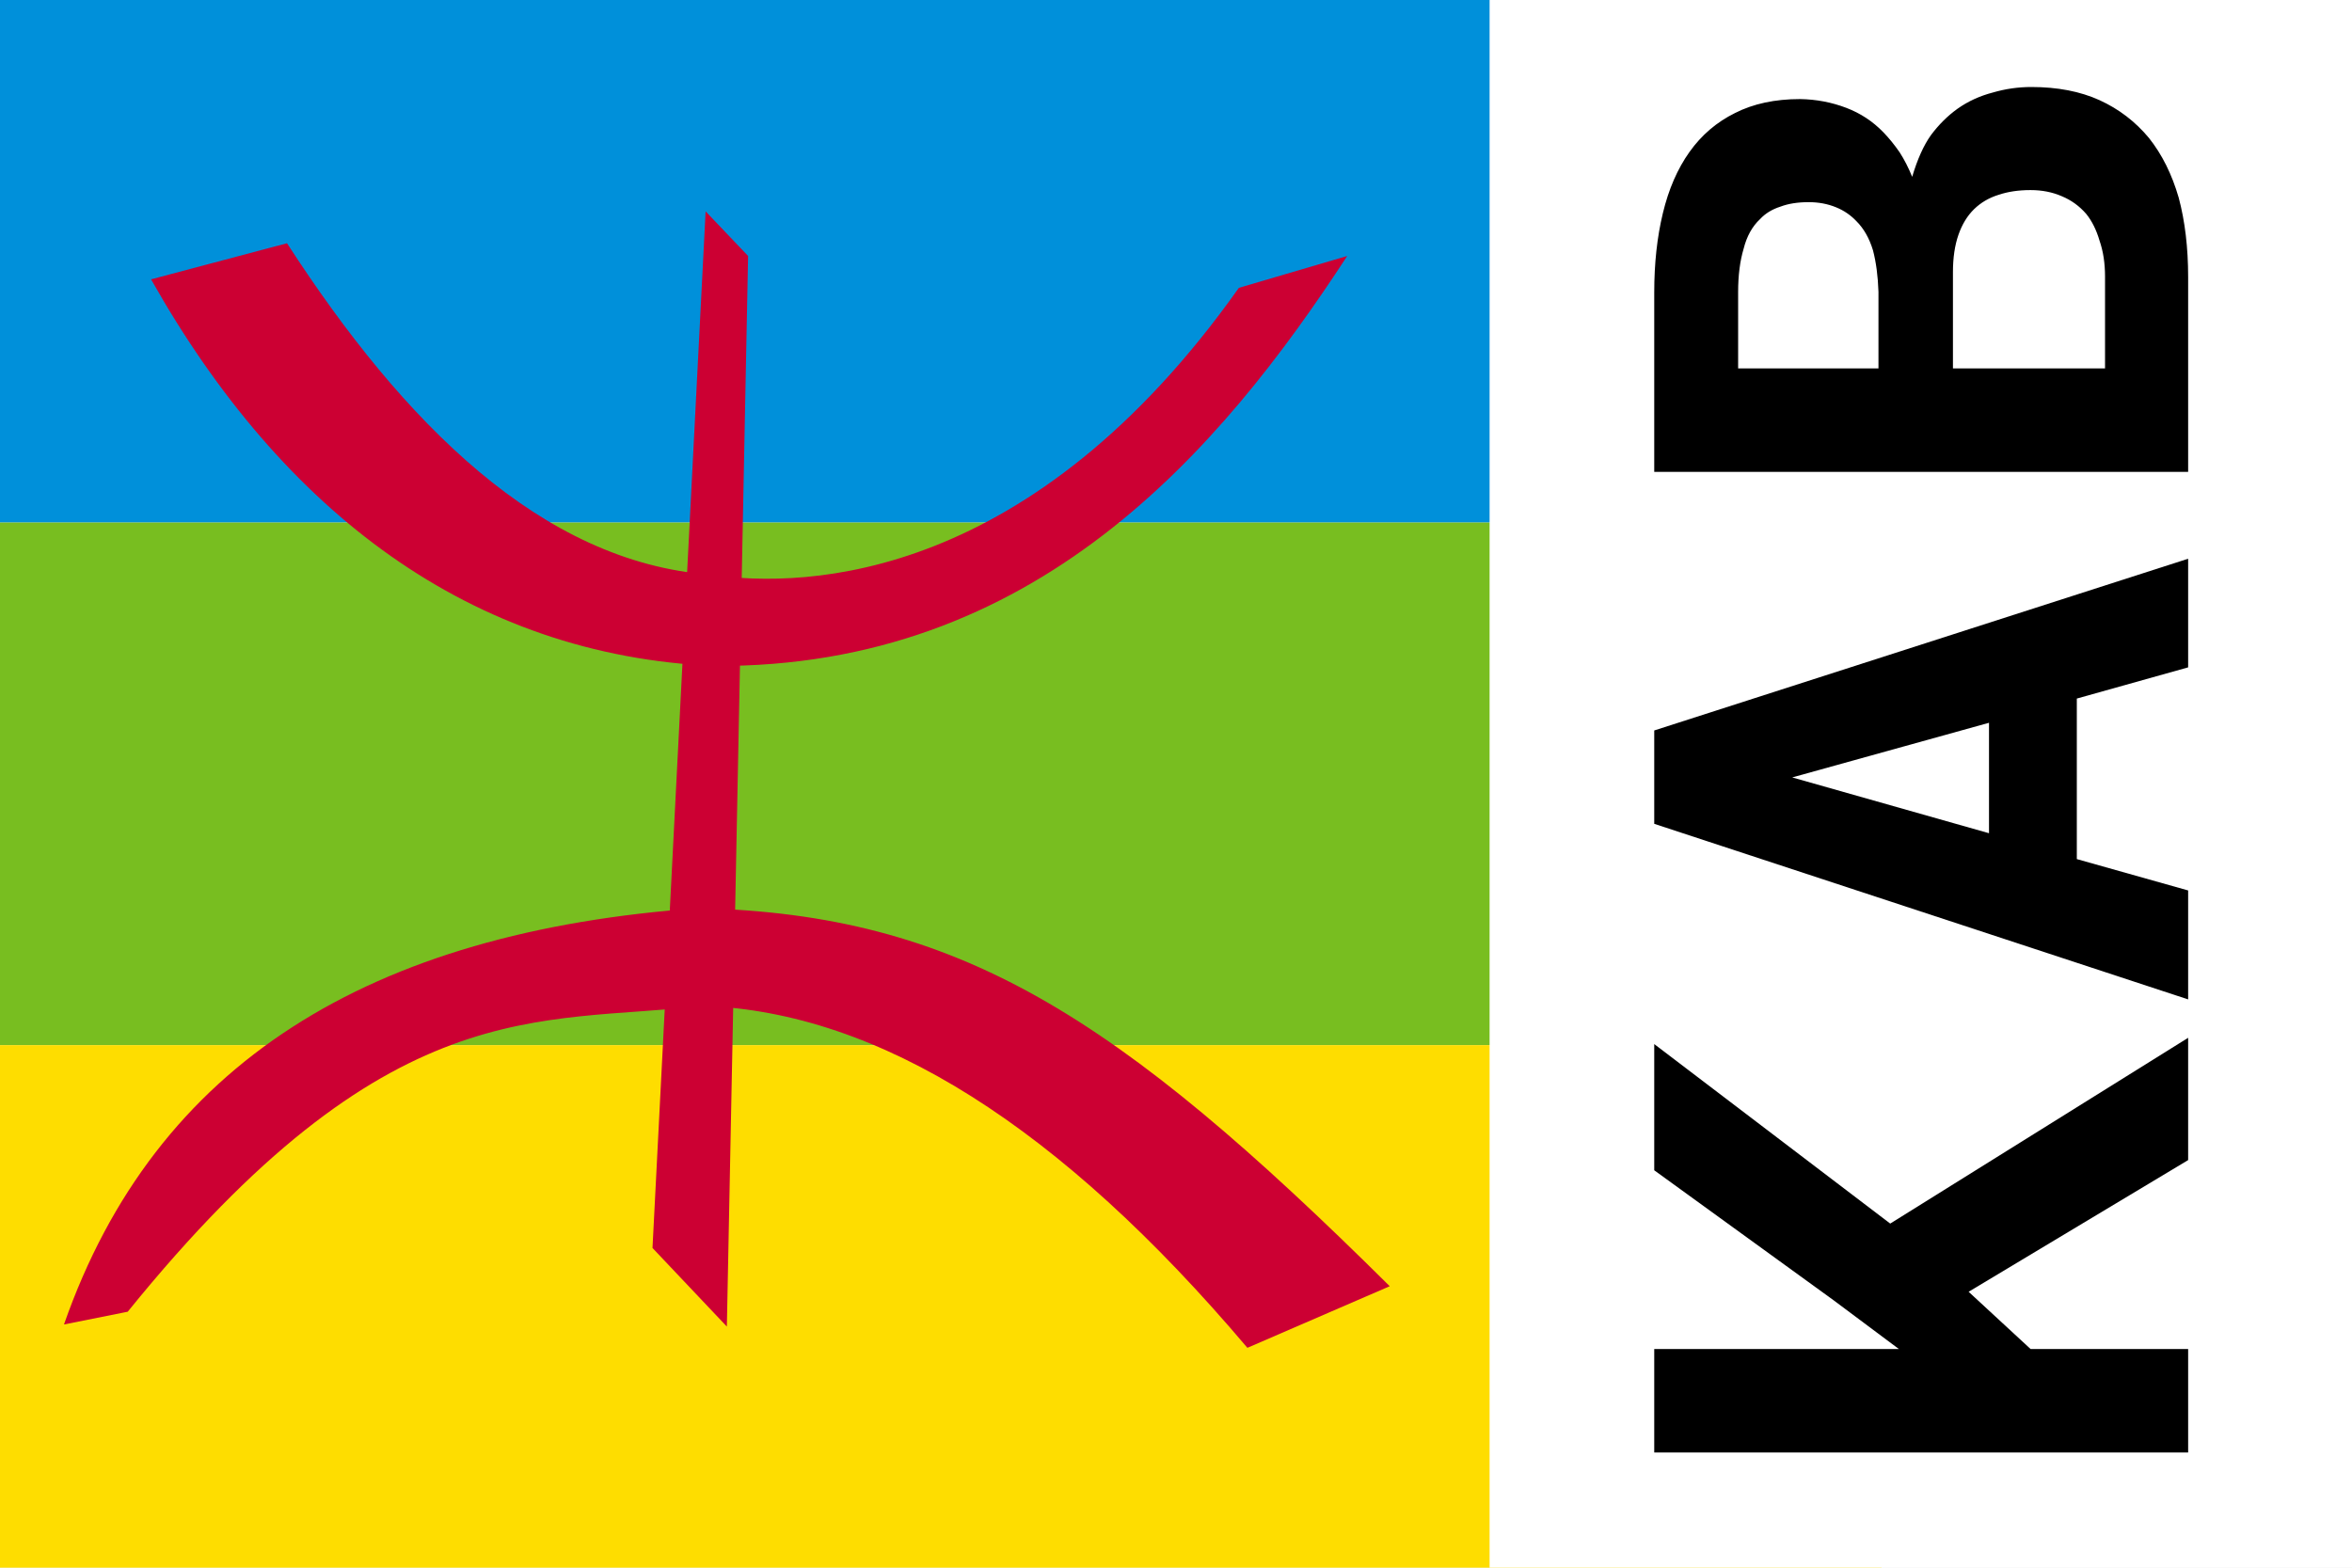
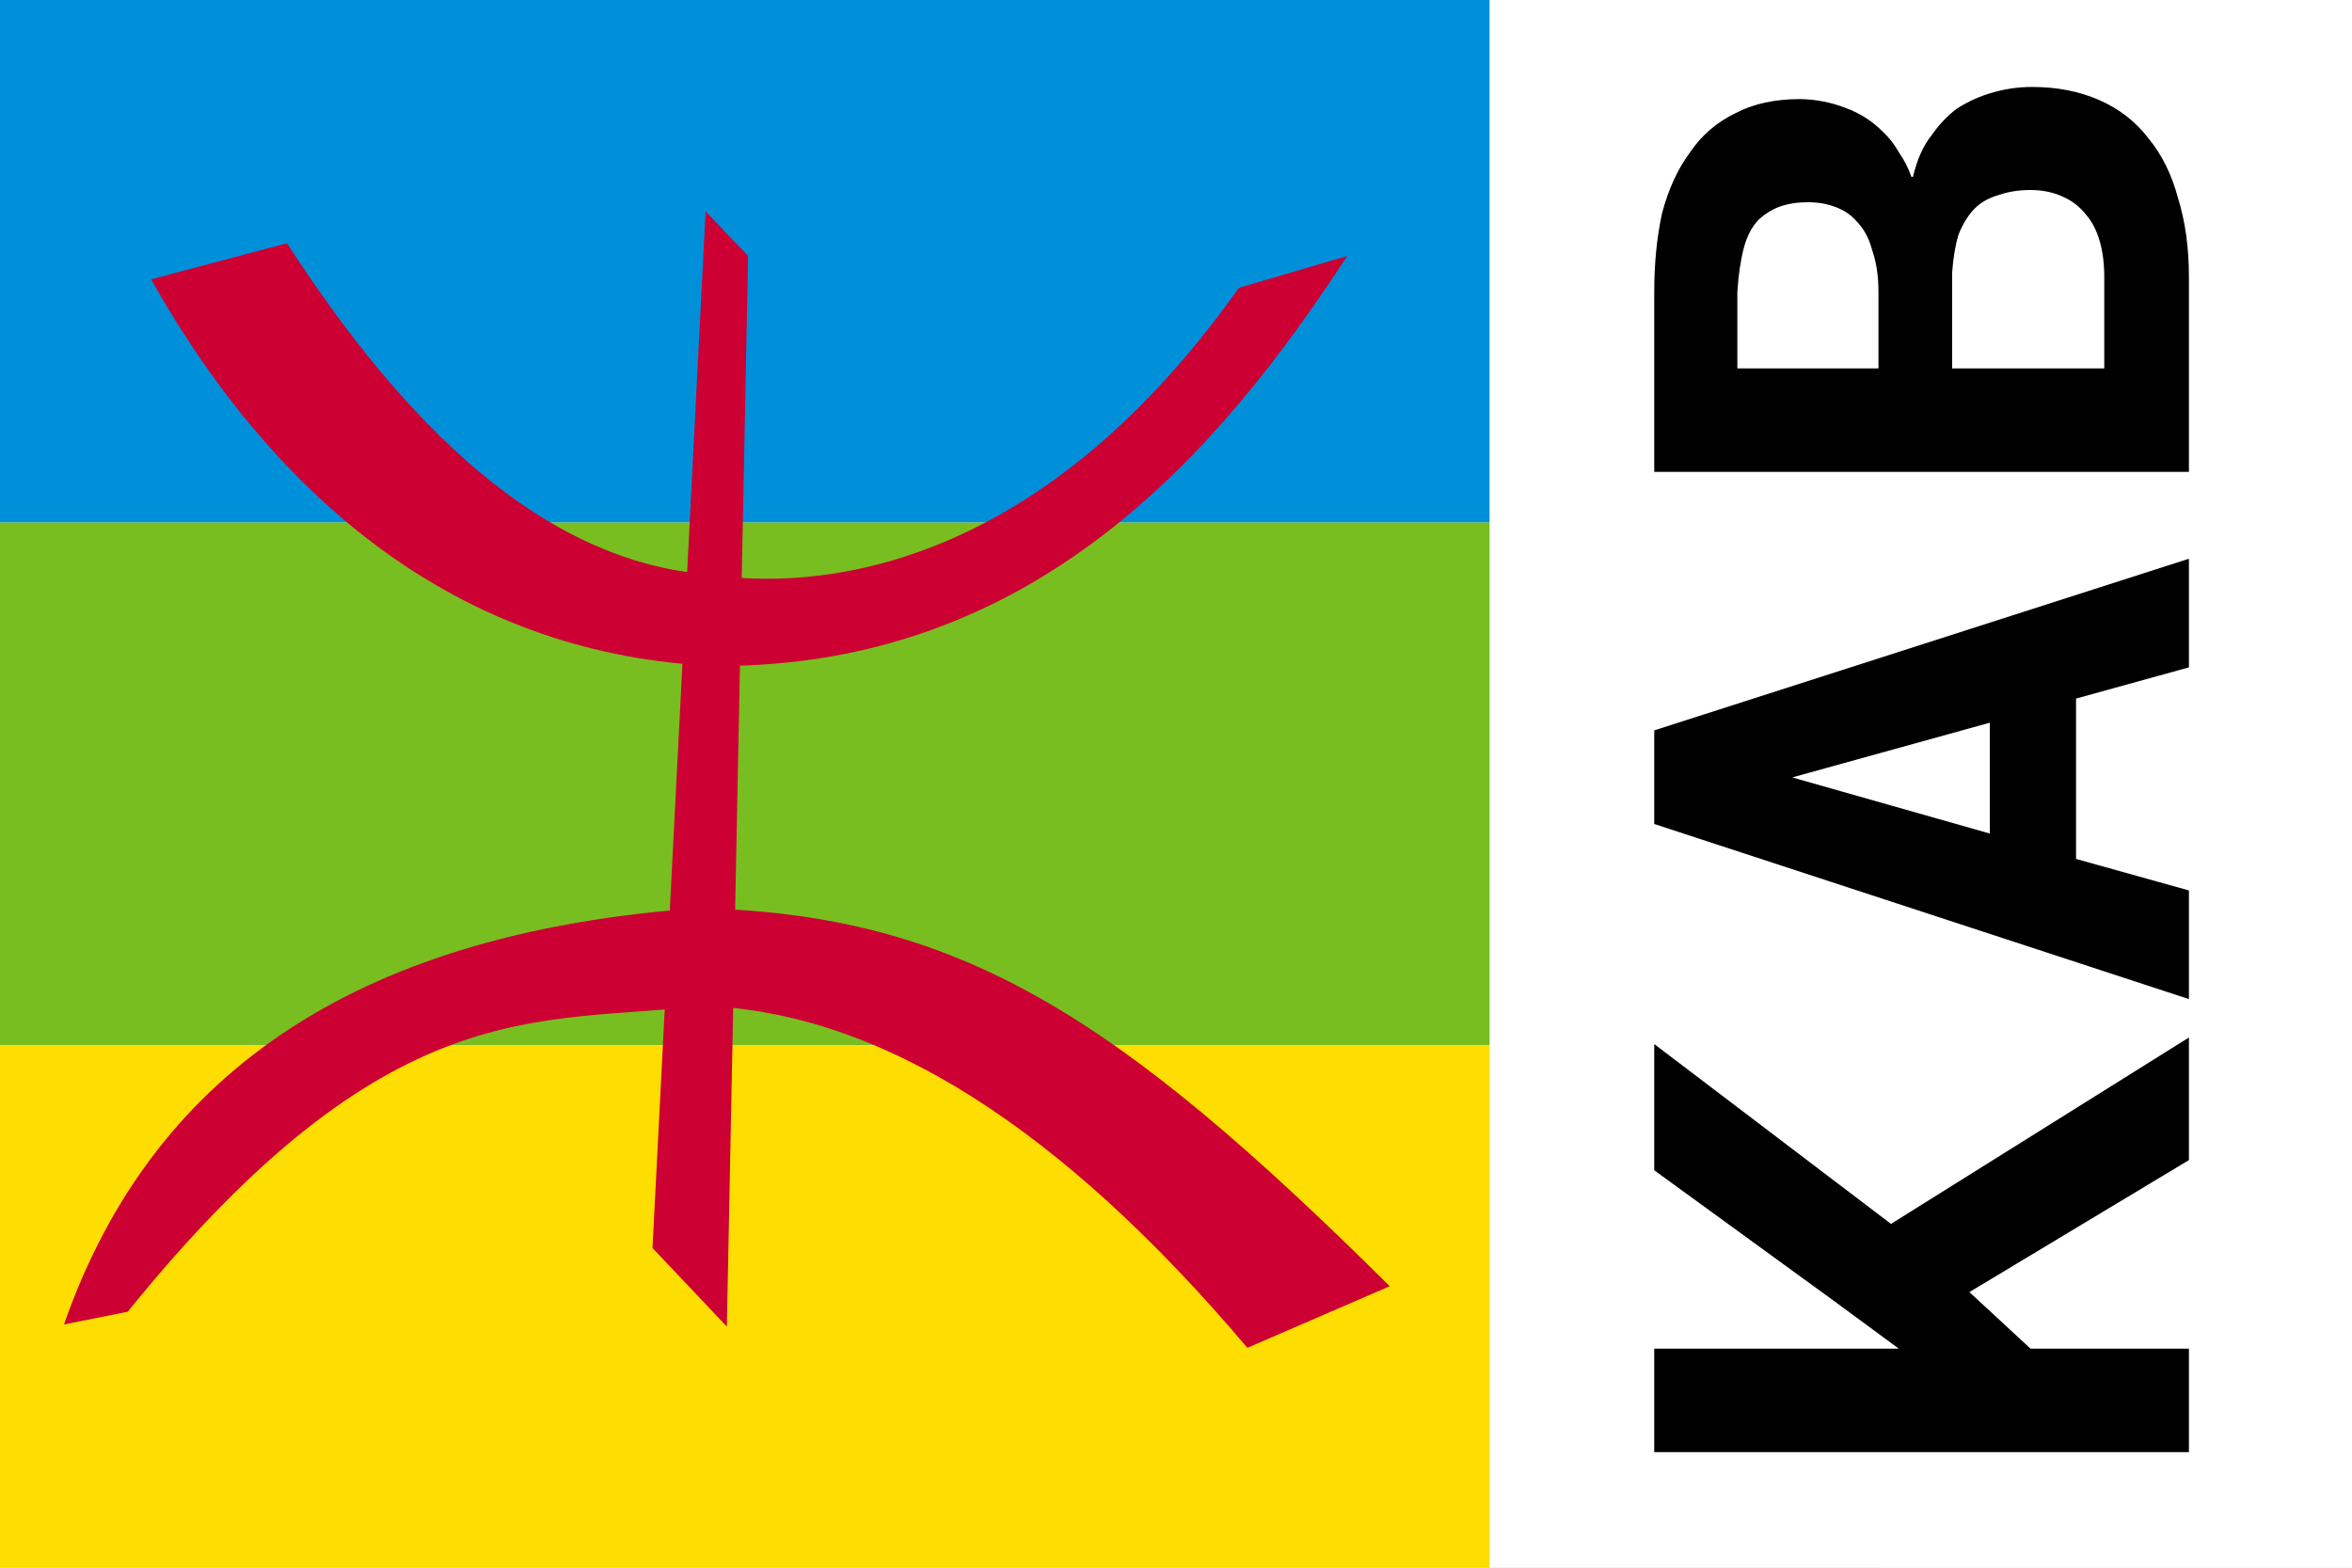
<svg xmlns="http://www.w3.org/2000/svg" width="30" height="20">
  <symbol id="Berber_flag" width="30" height="20" viewBox="0 0 900 600">
    <path d="M0 0h900v200H0z" fill="#0090DA" />
    <path d="M0 200h900v200H0z" fill="#78BE20" />
    <path d="M0 400h900v200H0z" fill="#FEDD00" />
    <path d="m429.68 477.64 28.455 30.081 8.13-409.75-16.26-17.073z" fill="#C03" />
    <path d="m657.32 515.85 54.471-23.577c-104.88-104.06-165.04-142.28-264.22-144.71-126.02 8.943-208.13 59.349-243.09 159.35l24.39-4.878c99.999-123.58 156.91-109.76 220.32-117.07 67.479 2.439 136.58 46.341 208.13 130.89v-3e-4zm-367.48-422.76-52.032 13.821c50.406 89.43 122.76 143.9 215.44 147.97 122.76.813 193.49-82.113 242.27-156.91l-41.463 12.195c-78.861 111.38-164.23 115.45-202.44 109.76-64.227-4.878-117.07-57.723-161.79-126.83z" fill="#C03" />
  </symbol>
  <use x="-6" href="#Berber_flag" />
  <path d="M19 0h11v20H19z" fill="#fff" />
-   <path transform="matrix(0 -.1.1 0 0 0)" d="m-164.8 251.1 16.8 28h15.6l-23.7-38 22.9-30.1h-16.1l-16.6 22.9-6.2 8.3v-31.2h-13.2v68.1h13.2v-20.1zm75.68 13.8 3.98 14.2h13.86l-21.91-68.1h-11.91l-22.4 68.1h13.9l4-14.2zm-17.18-11.2 7.12-25.1 6.97 25.1zm46.1 25.4h24.86q5.61 0 10.11-1.2 4.49-1.3 7.63-3.8 3.13-2.6 4.82-6.3 1.68-3.7 1.68-8.7 0-2.5-.7-4.9-.65-2.5-2.06-4.5-1.36-1.9-3.37-3.4-1.96-1.4-5.33-2.4 1.73-.7 3.13-1.6 1.45-1 2.58-2.1 2.06-2 3.09-4.7 1.07-2.8 1.12-5.9 0-4.8-1.78-8.3-1.73-3.5-4.96-5.8t-7.82-3.4q-4.54-1.1-10.11-1.1h-22.89zm13.2-30h12.27q2.76 0 4.77.7t3.28 2q1.26 1.3 1.82 3.1.61 1.8.61 4.1 0 2.2-.79 4-.75 1.8-2.25 3.1-1.36 1.1-3.42 1.7-2.01.7-4.59.7h-11.7zm0-9.5v-17.9h9.74q3.18 0 5.52.7 2.39.6 3.79 2.1 1.08 1 1.59 2.6.57 1.5.57 3.6 0 1.9-.66 3.5-.61 1.5-1.78 2.6-1.4 1.4-3.7 2.1-2.29.6-5.29.7z" />
+   <path transform="matrix(0 -.2.2 0 0 0)" d="m-82.42 125.6 8.42 14h7.82l-11.89-19 11.47-15.1h-8.05l-8.29 11.4-3.09 4.2v-15.6h-6.6v34.1h6.6v-10.1zm37.86 6.8 1.99 7.2h6.93l-10.95-34.1h-5.97l-11.17 34.1h6.93l2.01-7.2zm-8.61-5.5 3.58-12.6 3.49 12.6zm23.07 12.7h12.43q2.81 0 5.05-.7 2.25-.6 3.819-1.9 1.568-1.2 2.41-3.1.843-1.9.843-4.3 0-1.3-.351-2.5-.328-1.2-1.03-2.3-.679-.9-1.685-1.6-.983-.8-2.666-1.2v-.1q.86-.3 1.566-.8.726-.4 1.287-1 1.03-1 1.545-2.4.538-1.4.562-2.9 0-2.4-.89-4.1-.866-1.8-2.481-2.9-1.619-1.2-3.909-1.8-2.27-.5-5.05-.5h-11.45zm6.6-15.1h6.13q1.38.1 2.39.4 1.01.4 1.64 1t.91 1.6q.31.9.31 2t-.4 2q-.38.9-1.13 1.5-.67.6-1.7.9-1.01.3-2.3.3h-5.85zm0-4.7v-9h4.87q1.59.1 2.76.4 1.19.3 1.9 1 .53.6.79 1.3.28.8.28 1.8t-.32 1.8q-.31.8-.89 1.3-.71.7-1.85 1-1.15.4-2.65.4z" />
</svg>
